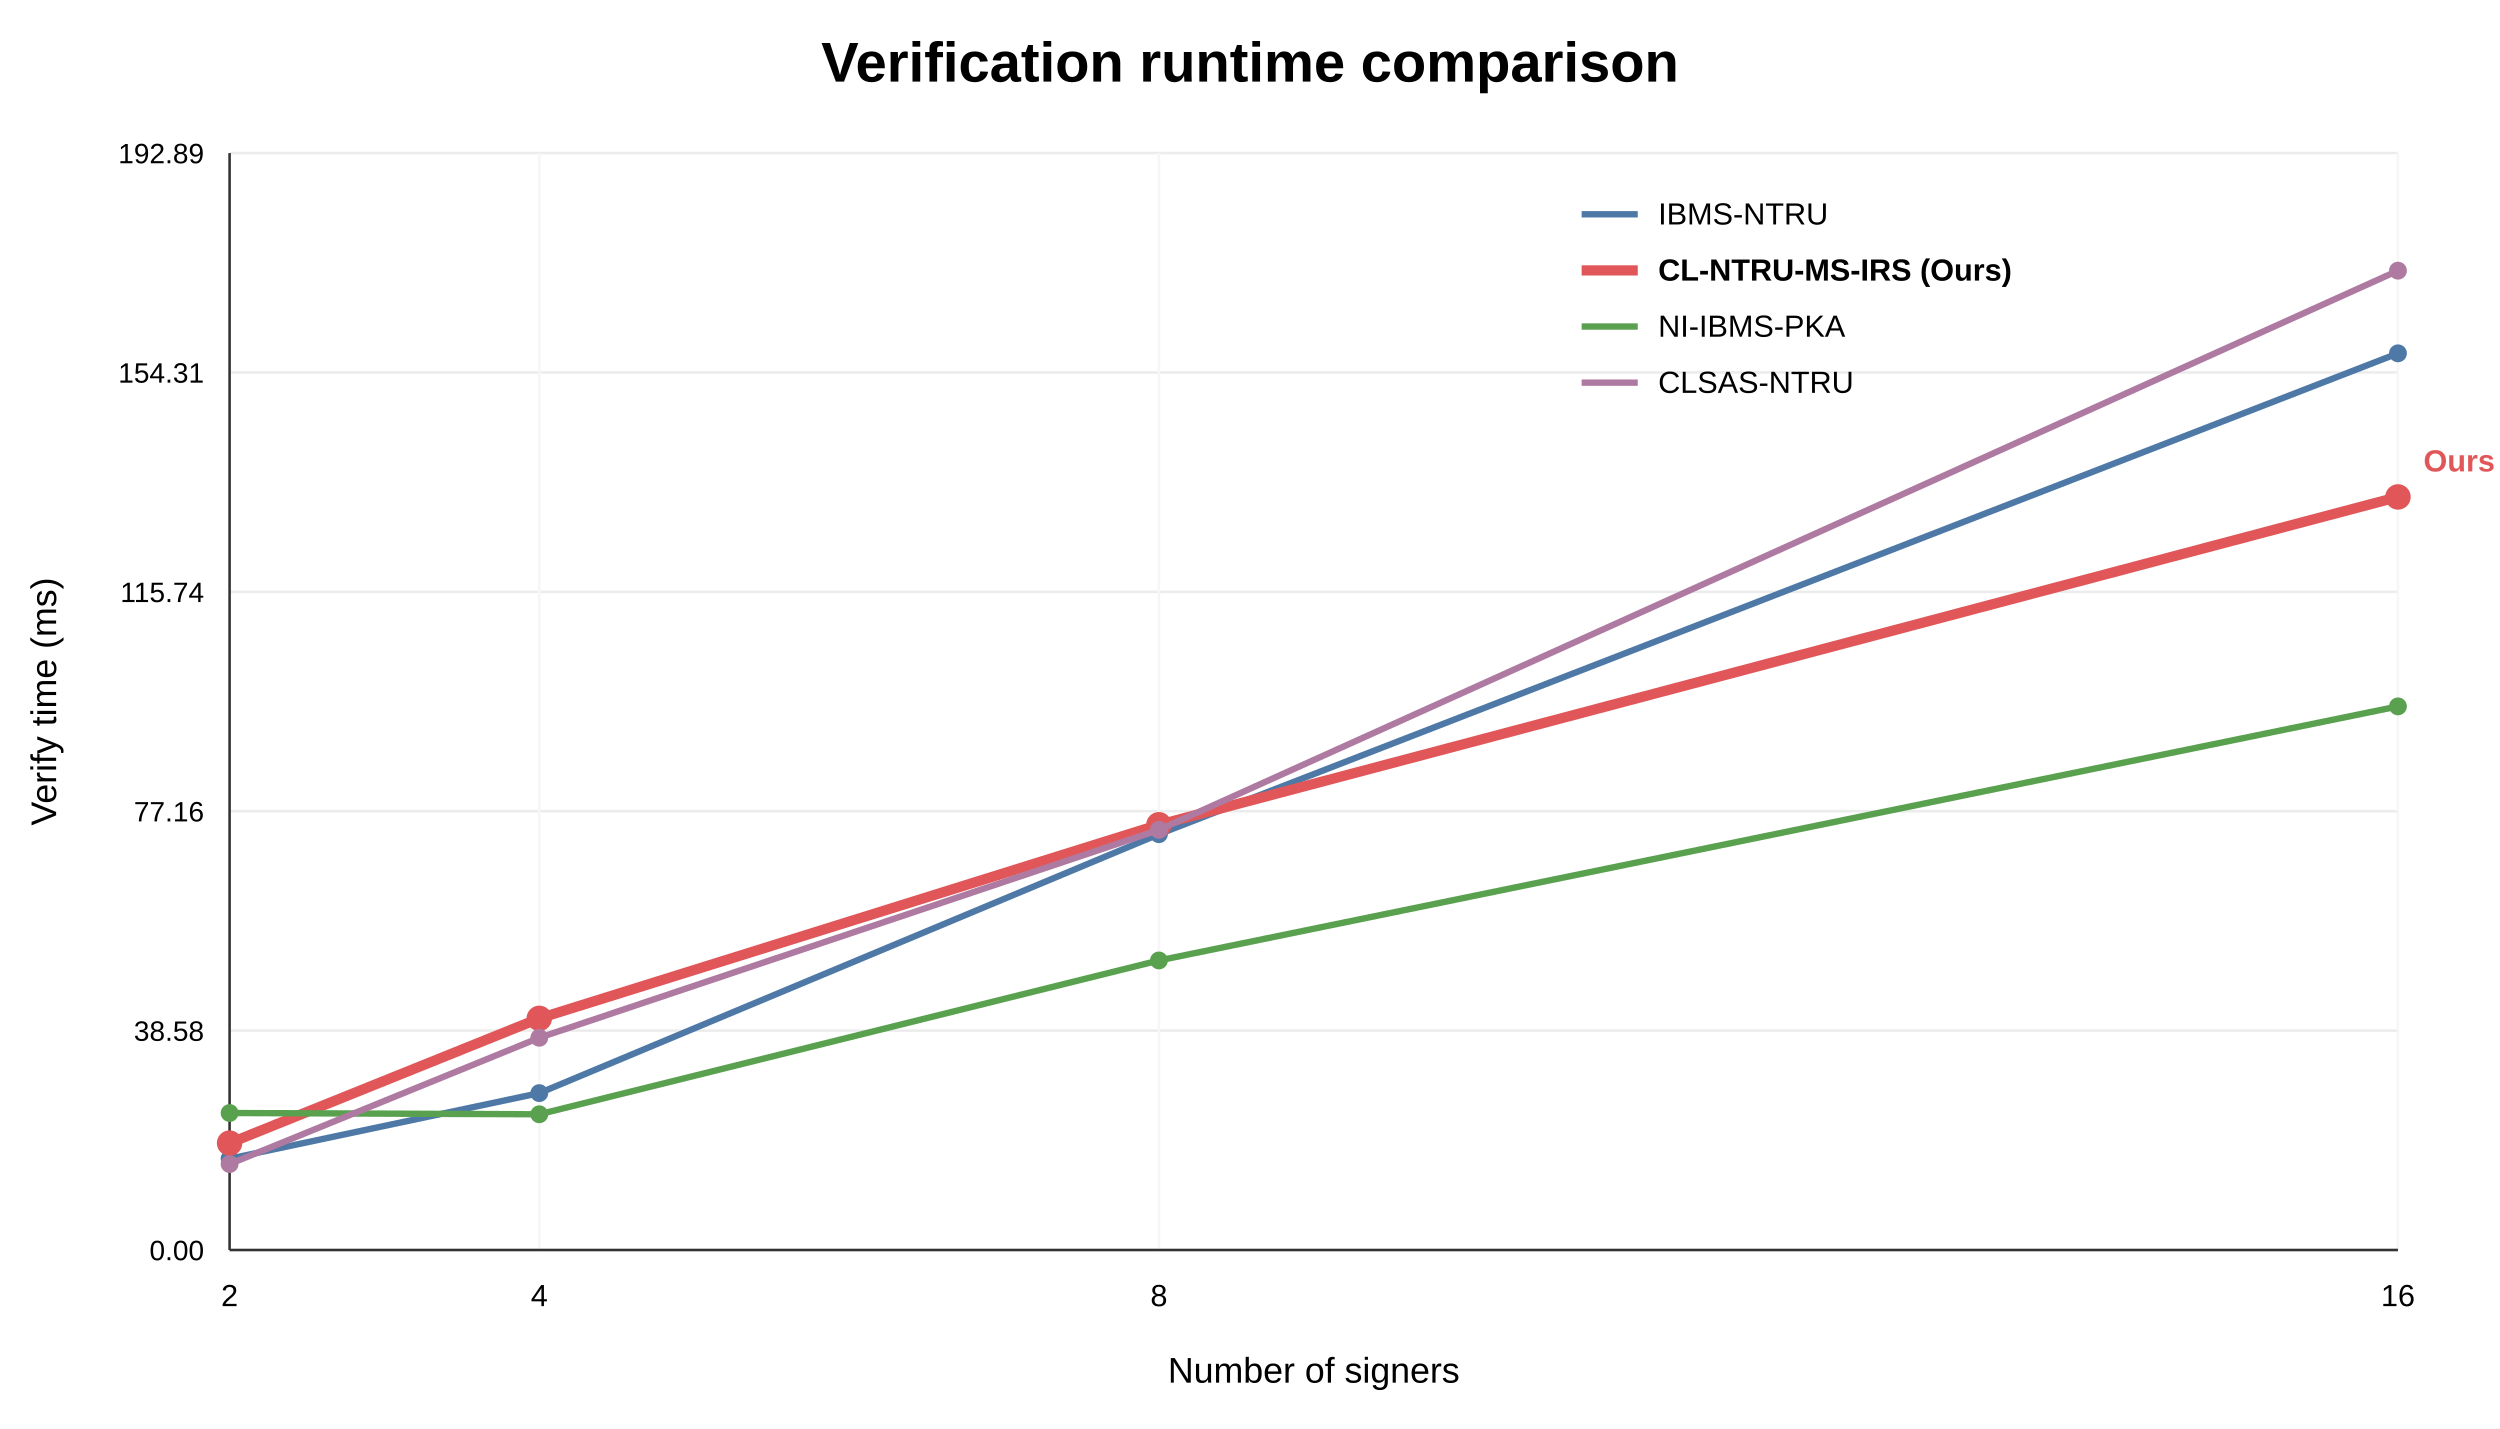
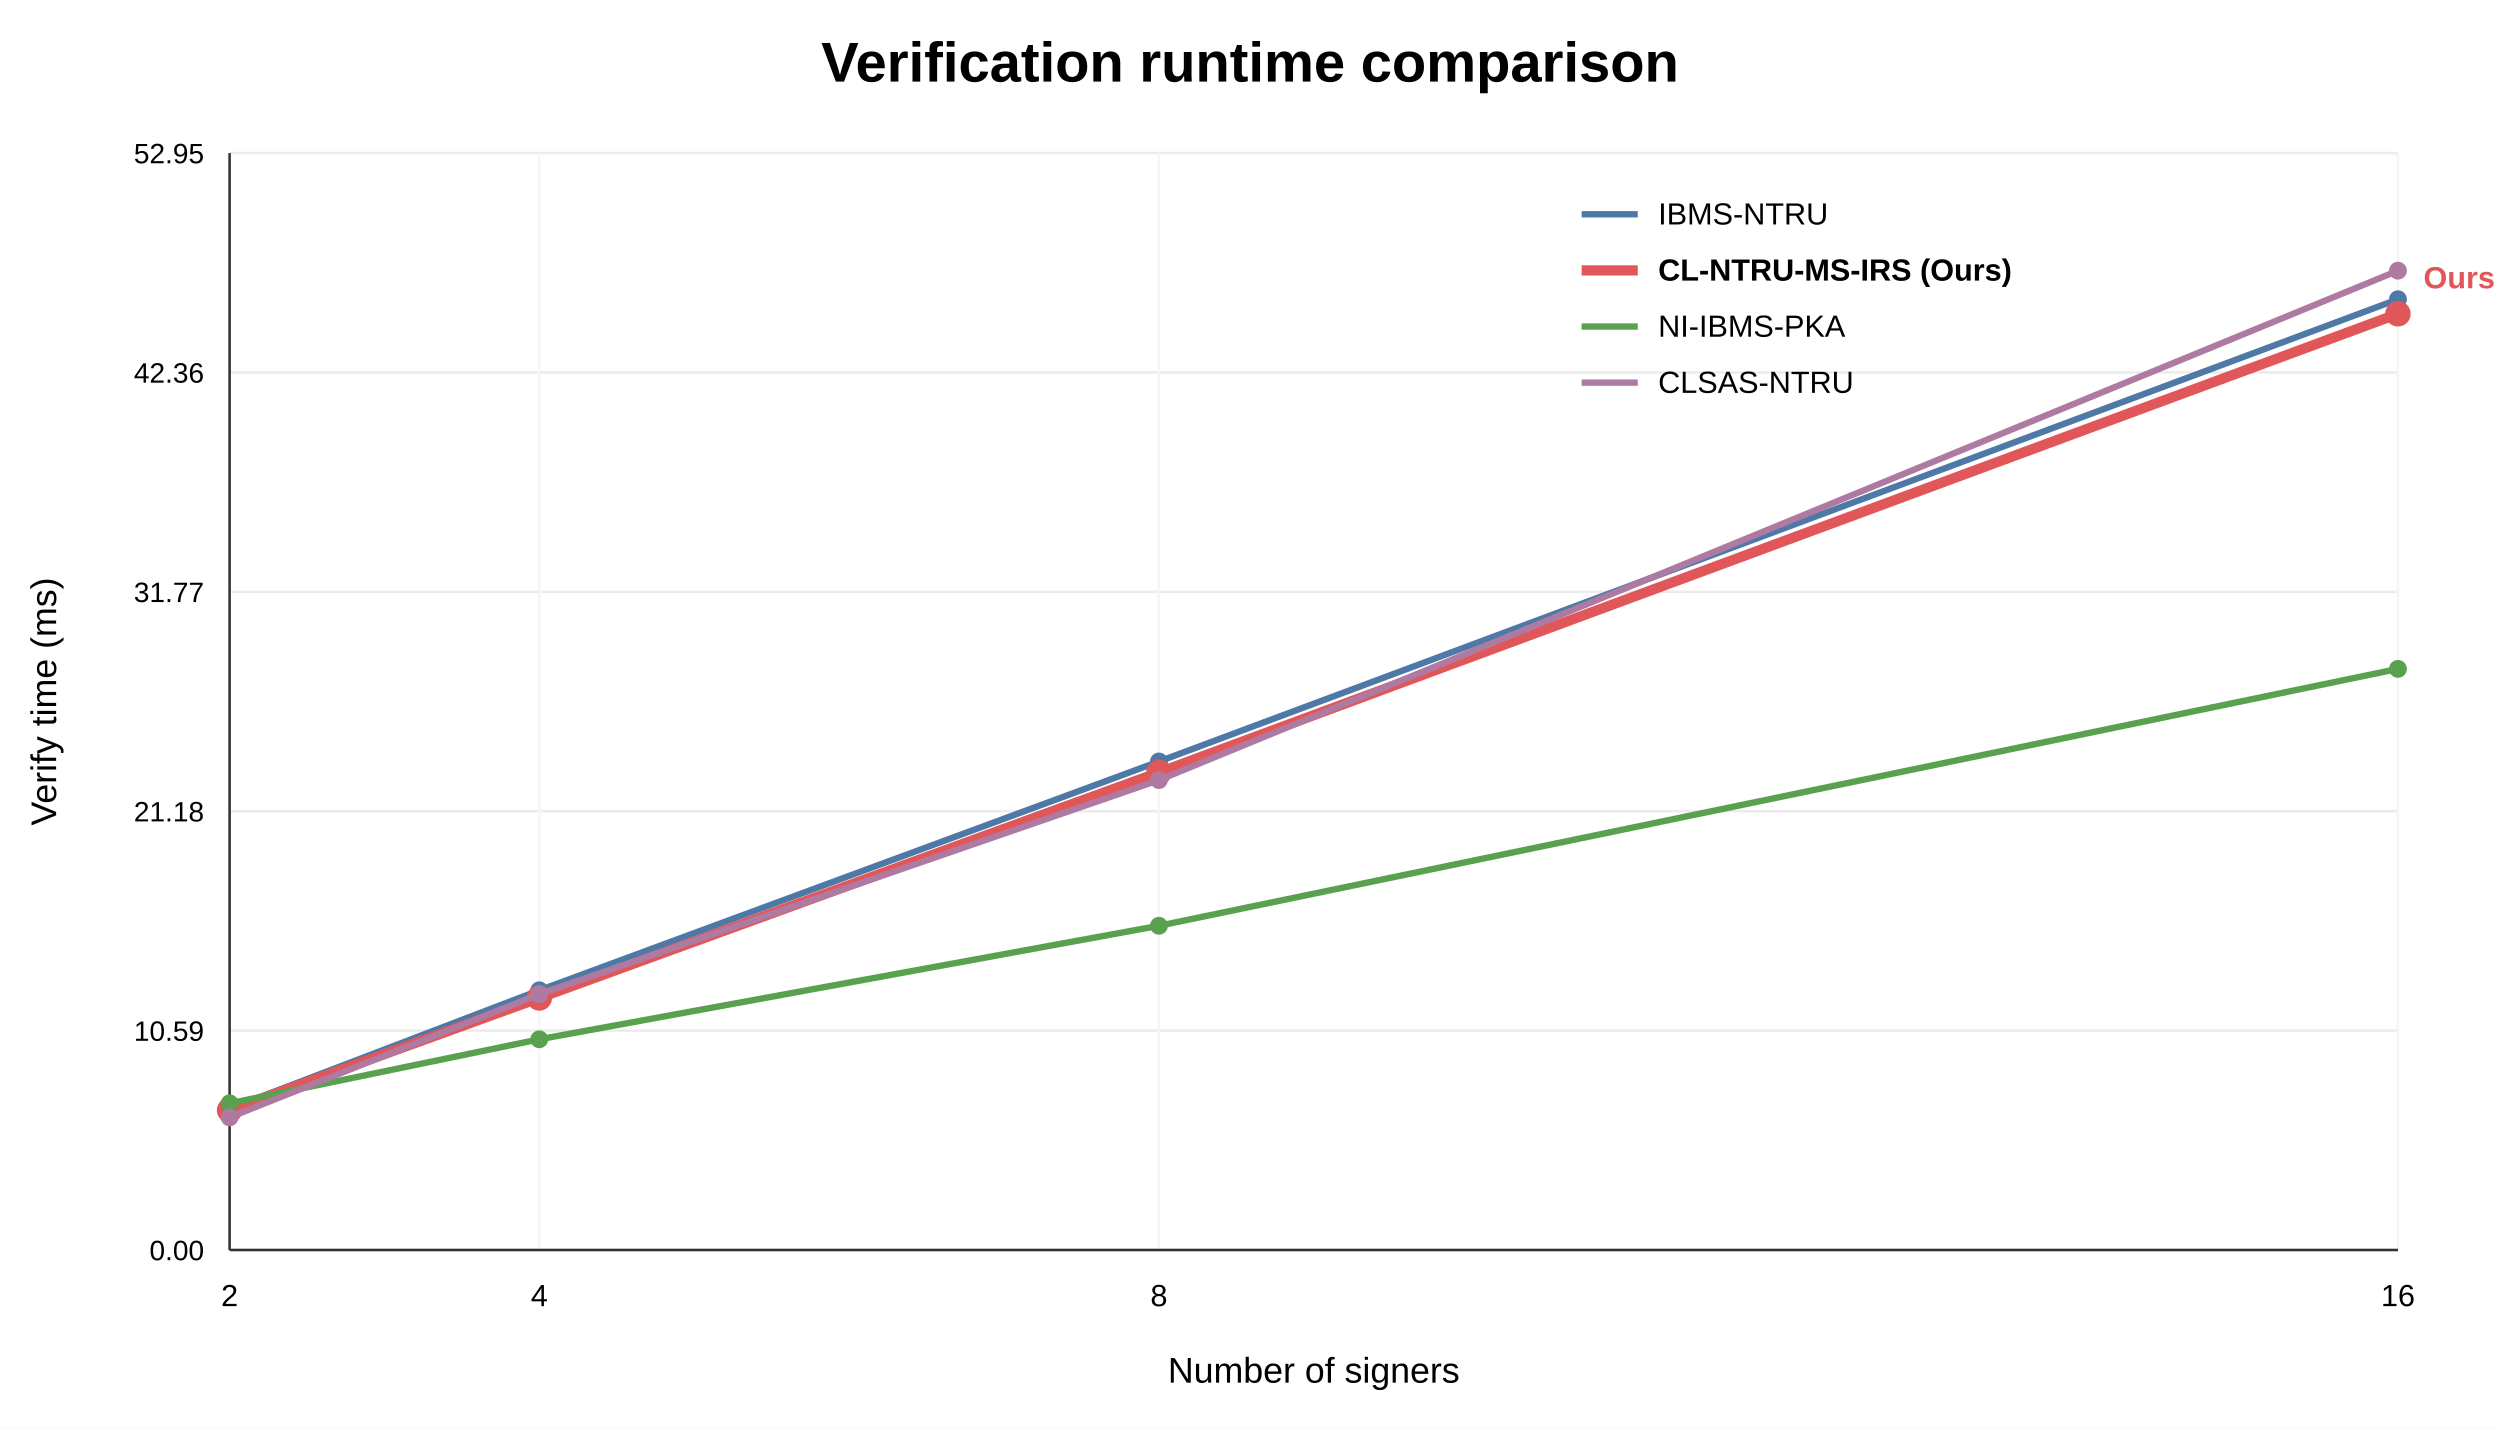
<svg xmlns="http://www.w3.org/2000/svg" width="980" height="560">
  <rect width="100%" height="100%" fill="white" />
  <text x="490.0" y="32" text-anchor="middle" font-size="22" font-family="Arial" font-weight="600">Verification runtime comparison</text>
  <line x1="90" y1="490.0" x2="940" y2="490.0" stroke="#ececec" />
  <text x="80" y="494.0" text-anchor="end" font-size="11" font-family="Arial">0.00</text>
  <line x1="90" y1="404.0" x2="940" y2="404.0" stroke="#ececec" />
-   <text x="80" y="408.0" text-anchor="end" font-size="11" font-family="Arial">38.58</text>
+   <text x="80" y="408.0" text-anchor="end" font-size="11" font-family="Arial">10.59</text>
  <line x1="90" y1="318.0" x2="940" y2="318.0" stroke="#ececec" />
-   <text x="80" y="322.0" text-anchor="end" font-size="11" font-family="Arial">77.16</text>
+   <text x="80" y="322.0" text-anchor="end" font-size="11" font-family="Arial">21.18</text>
  <line x1="90" y1="232.0" x2="940" y2="232.0" stroke="#ececec" />
-   <text x="80" y="236.0" text-anchor="end" font-size="11" font-family="Arial">115.74</text>
+   <text x="80" y="236.0" text-anchor="end" font-size="11" font-family="Arial">31.77</text>
  <line x1="90" y1="146.0" x2="940" y2="146.0" stroke="#ececec" />
-   <text x="80" y="150.0" text-anchor="end" font-size="11" font-family="Arial">154.31</text>
+   <text x="80" y="150.0" text-anchor="end" font-size="11" font-family="Arial">42.36</text>
  <line x1="90" y1="60.0" x2="940" y2="60.0" stroke="#ececec" />
-   <text x="80" y="64.0" text-anchor="end" font-size="11" font-family="Arial">192.89</text>
+   <text x="80" y="64.0" text-anchor="end" font-size="11" font-family="Arial">52.95</text>
  <line x1="90.0" y1="60" x2="90.0" y2="490" stroke="#f6f6f6" />
  <text x="90.0" y="512" text-anchor="middle" font-size="12" font-family="Arial">2</text>
  <line x1="211.4" y1="60" x2="211.4" y2="490" stroke="#f6f6f6" />
  <text x="211.4" y="512" text-anchor="middle" font-size="12" font-family="Arial">4</text>
  <line x1="454.3" y1="60" x2="454.3" y2="490" stroke="#f6f6f6" />
  <text x="454.3" y="512" text-anchor="middle" font-size="12" font-family="Arial">8</text>
  <line x1="940.0" y1="60" x2="940.0" y2="490" stroke="#f6f6f6" />
  <text x="940.0" y="512" text-anchor="middle" font-size="12" font-family="Arial">16</text>
  <line x1="90" y1="490" x2="940" y2="490" stroke="#333" />
  <line x1="90" y1="60" x2="90" y2="490" stroke="#333" />
-   <polyline points="90.0,454.2 211.4,428.5 454.3,327.0 940.0,138.5" fill="none" stroke="#4e79a7" stroke-width="2.5" />
-   <circle cx="90.0" cy="454.2" r="3.5" fill="#4e79a7" />
-   <circle cx="211.4" cy="428.5" r="3.5" fill="#4e79a7" />
-   <circle cx="454.3" cy="327.0" r="3.5" fill="#4e79a7" />
-   <circle cx="940.0" cy="138.5" r="3.5" fill="#4e79a7" />
+   <polyline points="90.0,434.6 211.4,388.2 454.3,298.5 940.0,117.3" fill="none" stroke="#4e79a7" stroke-width="2.5" />
+   <circle cx="90.0" cy="434.6" r="3.5" fill="#4e79a7" />
+   <circle cx="211.4" cy="388.2" r="3.5" fill="#4e79a7" />
+   <circle cx="454.3" cy="298.5" r="3.5" fill="#4e79a7" />
+   <circle cx="940.0" cy="117.3" r="3.5" fill="#4e79a7" />
  <line x1="620" y1="84" x2="642" y2="84" stroke="#4e79a7" stroke-width="2.5" />
  <text x="650" y="88" font-size="12" font-family="Arial" font-weight="400">IBMS-NTRU</text>
-   <polyline points="90.0,448.1 211.4,399.2 454.3,323.3 940.0,194.8" fill="none" stroke="#e15759" stroke-width="4.0" />
-   <circle cx="90.0" cy="448.1" r="5" fill="#e15759" />
-   <circle cx="211.4" cy="399.2" r="5" fill="#e15759" />
-   <circle cx="454.3" cy="323.3" r="5" fill="#e15759" />
-   <circle cx="940.0" cy="194.8" r="5" fill="#e15759" />
+   <polyline points="90.0,435.2 211.4,391.2 454.3,302.8 940.0,123.0" fill="none" stroke="#e15759" stroke-width="4.0" />
+   <circle cx="90.0" cy="435.2" r="5" fill="#e15759" />
+   <circle cx="211.4" cy="391.2" r="5" fill="#e15759" />
+   <circle cx="454.3" cy="302.8" r="5" fill="#e15759" />
+   <circle cx="940.0" cy="123.0" r="5" fill="#e15759" />
  <line x1="620" y1="106" x2="642" y2="106" stroke="#e15759" stroke-width="4.0" />
  <text x="650" y="110" font-size="12" font-family="Arial" font-weight="700">CL-NTRU-MS-IRS (Ours)</text>
-   <polyline points="90.0,436.3 211.4,436.8 454.3,376.5 940.0,276.9" fill="none" stroke="#59a14f" stroke-width="2.5" />
-   <circle cx="90.0" cy="436.3" r="3.5" fill="#59a14f" />
-   <circle cx="211.4" cy="436.8" r="3.5" fill="#59a14f" />
-   <circle cx="454.3" cy="376.5" r="3.5" fill="#59a14f" />
-   <circle cx="940.0" cy="276.9" r="3.5" fill="#59a14f" />
+   <polyline points="90.0,432.5 211.4,407.4 454.3,362.9 940.0,262.2" fill="none" stroke="#59a14f" stroke-width="2.5" />
+   <circle cx="90.0" cy="432.5" r="3.5" fill="#59a14f" />
+   <circle cx="211.4" cy="407.4" r="3.5" fill="#59a14f" />
+   <circle cx="454.3" cy="362.9" r="3.5" fill="#59a14f" />
+   <circle cx="940.0" cy="262.2" r="3.5" fill="#59a14f" />
  <line x1="620" y1="128" x2="642" y2="128" stroke="#59a14f" stroke-width="2.5" />
  <text x="650" y="132" font-size="12" font-family="Arial" font-weight="400">NI-IBMS-PKA</text>
-   <polyline points="90.0,456.3 211.4,406.8 454.3,325.3 940.0,106.1" fill="none" stroke="#af7aa1" stroke-width="2.5" />
-   <circle cx="90.0" cy="456.3" r="3.5" fill="#af7aa1" />
-   <circle cx="211.4" cy="406.8" r="3.5" fill="#af7aa1" />
-   <circle cx="454.3" cy="325.3" r="3.5" fill="#af7aa1" />
+   <polyline points="90.0,438.0 211.4,389.7 454.3,305.8 940.0,106.1" fill="none" stroke="#af7aa1" stroke-width="2.5" />
+   <circle cx="90.0" cy="438.0" r="3.5" fill="#af7aa1" />
+   <circle cx="211.4" cy="389.7" r="3.5" fill="#af7aa1" />
+   <circle cx="454.3" cy="305.8" r="3.5" fill="#af7aa1" />
  <circle cx="940.0" cy="106.1" r="3.5" fill="#af7aa1" />
  <line x1="620" y1="150" x2="642" y2="150" stroke="#af7aa1" stroke-width="2.5" />
  <text x="650" y="154" font-size="12" font-family="Arial" font-weight="400">CLSAS-NTRU</text>
-   <text x="950.0" y="184.8" font-size="12" font-family="Arial" font-weight="700" fill="#e15759">Ours</text>
+   <text x="950.0" y="113.0" font-size="12" font-family="Arial" font-weight="700" fill="#e15759">Ours</text>
  <text x="515.0" y="542" text-anchor="middle" font-size="14" font-family="Arial">Number of signers</text>
  <text x="22" y="275.0" transform="rotate(-90,22,275.0)" text-anchor="middle" font-size="14" font-family="Arial">Verify time (ms)</text>
</svg>
